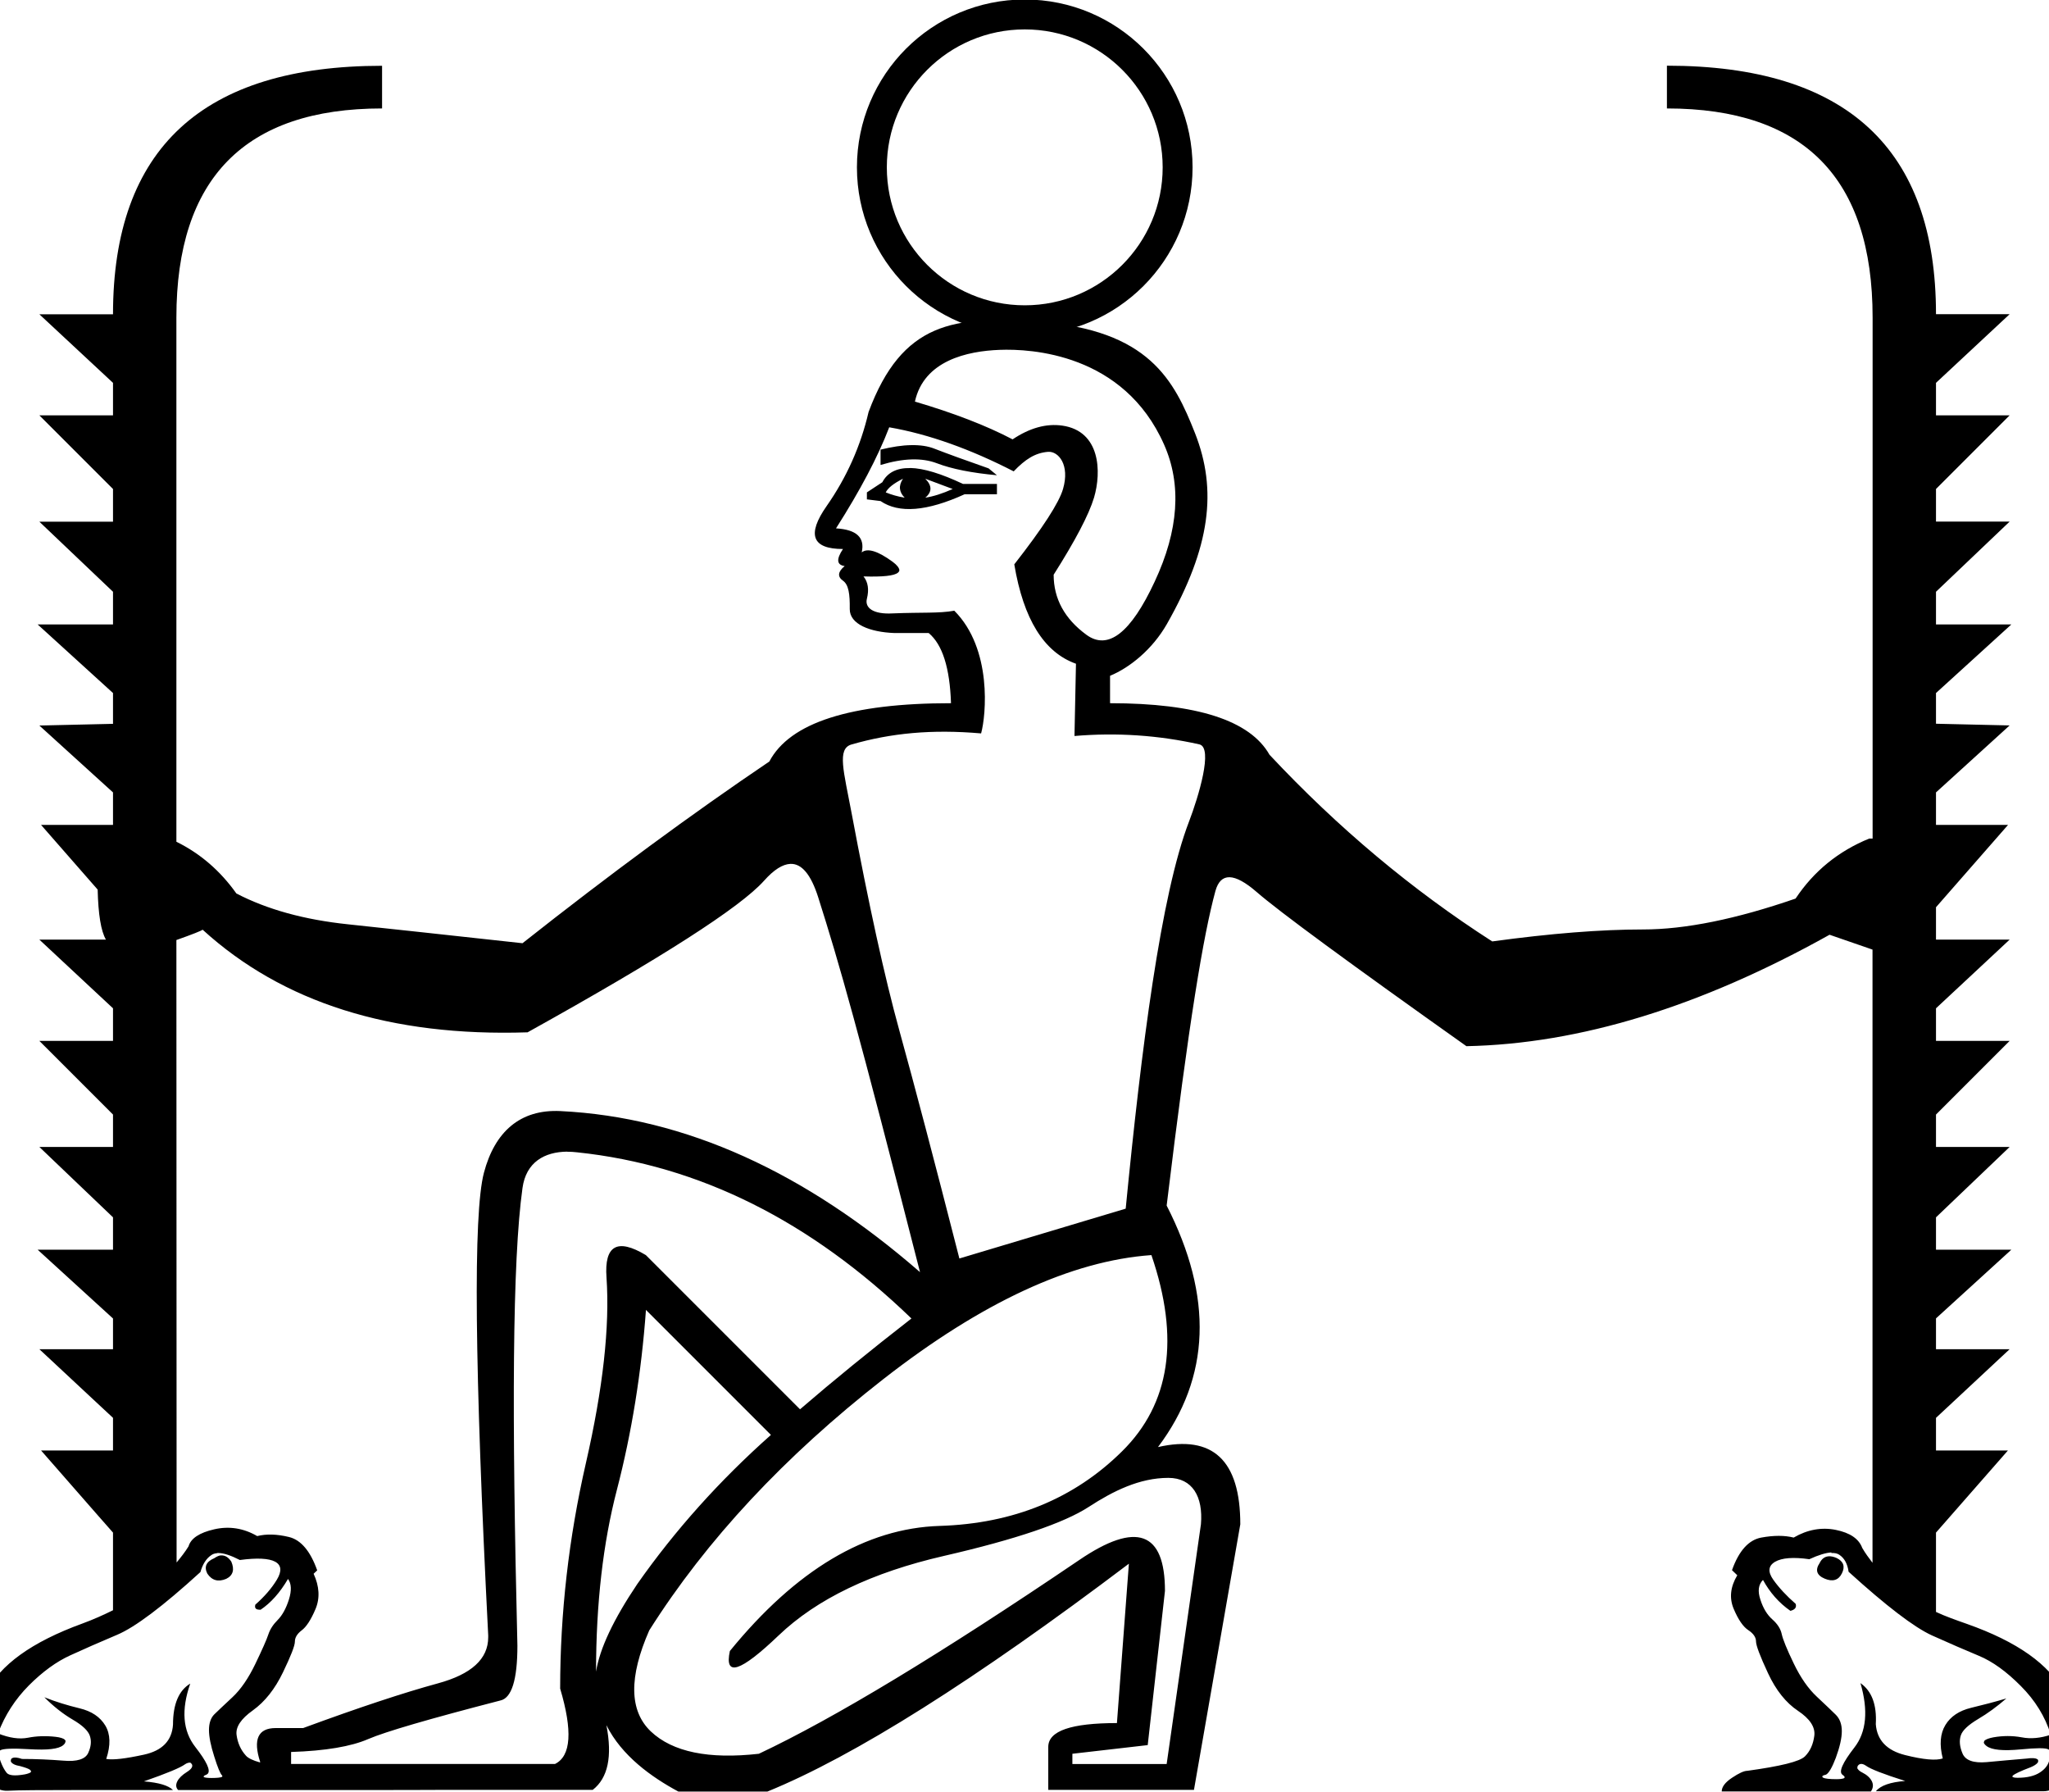
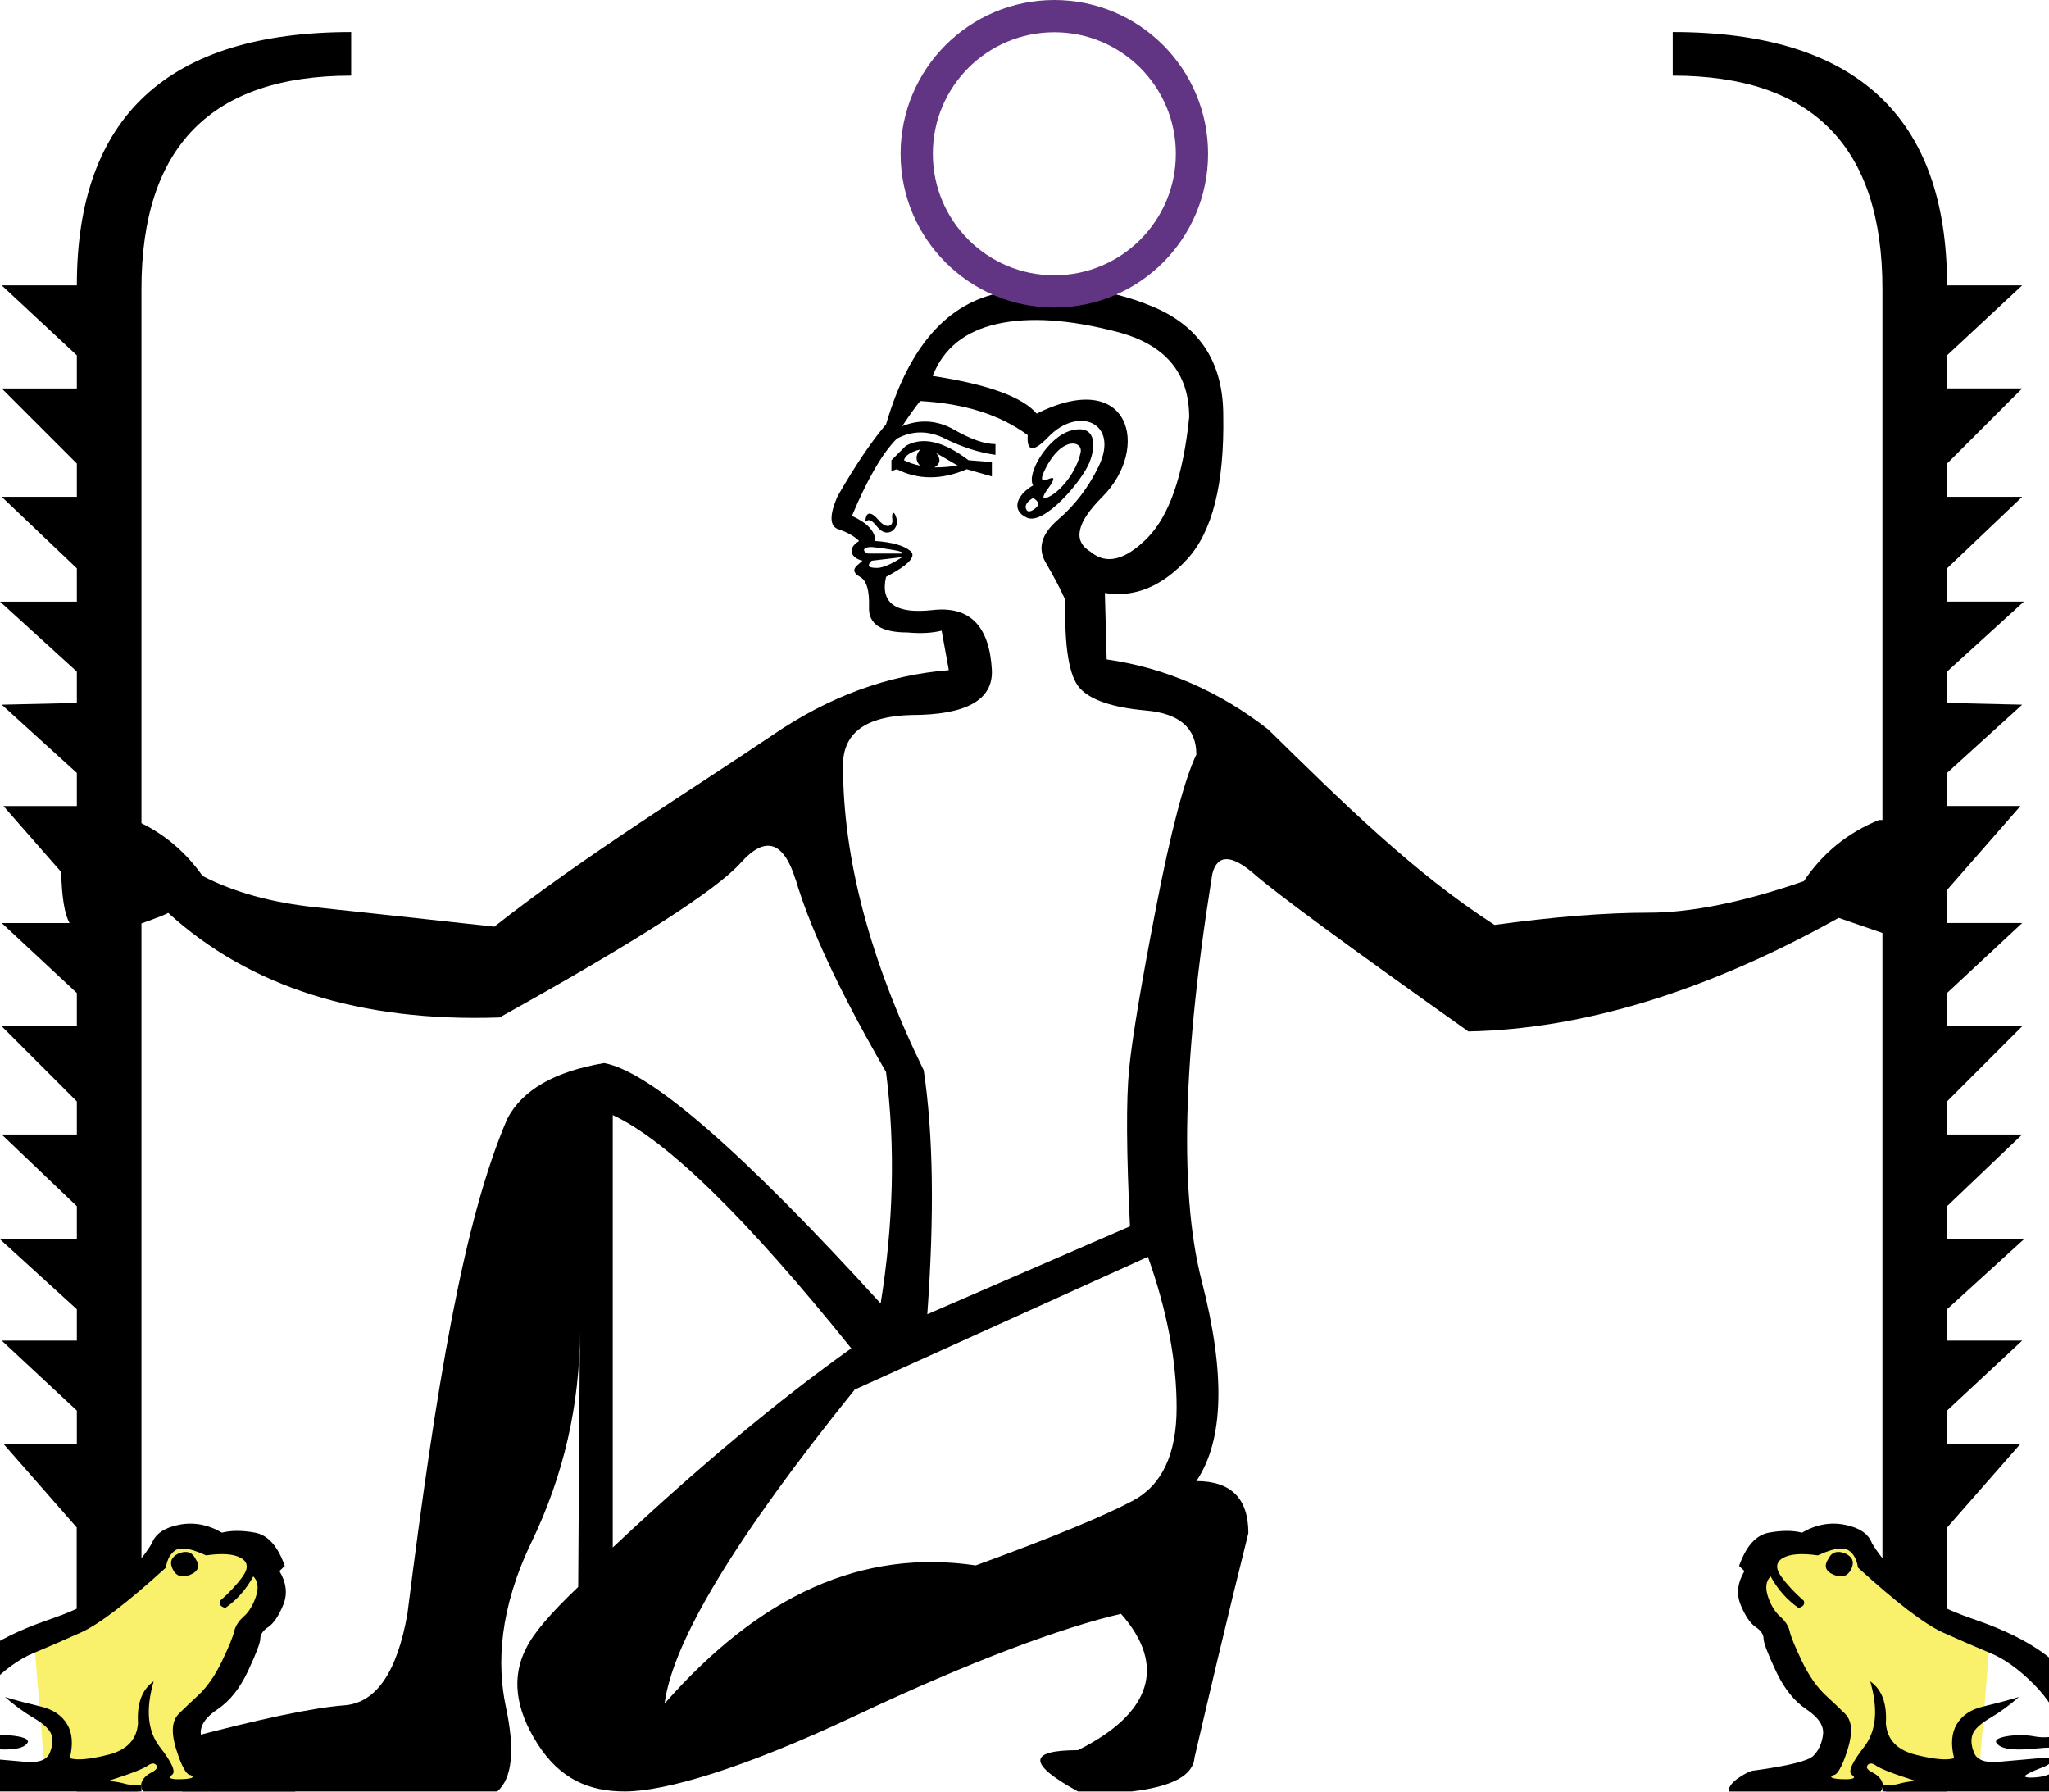
- <svg xmlns="http://www.w3.org/2000/svg" width="20.561" height="17.973" version="1.1" id="svg1">
+ <svg xmlns="http://www.w3.org/2000/svg" xmlns:xlink="http://www.w3.org/1999/xlink" width="1143.992" height="1000" version="1.1" id="svg1">
  <defs id="defs1" />
-   <path style="fill:#000000;stroke:none;stroke-width:1" d="m 3.834,0.66 c -1.799,0 -2.7,0.831 -2.7,2.493 H 0.395 L 1.134,3.841 V 4.167 H 0.395 L 1.134,4.906 V 5.234 H 0.395 L 1.134,5.937 V 6.265 H 0.378 L 1.134,6.953 V 7.262 L 0.395,7.279 1.134,7.95 V 8.276 H 0.412 L 0.98,8.925 c 0.006,0.249 0.033,0.416 0.083,0.502 H 0.395 L 1.134,10.116 v 0.327 H 0.395 l 0.739,0.739 v 0.325 H 0.395 l 0.739,0.706 v 0.325 H 0.378 L 1.134,13.228 V 13.536 H 0.395 l 0.739,0.689 v 0.327 H 0.412 l 0.568,0.649 0.154,0.175 v 0.779 c -0.097,0.048 -0.197,0.093 -0.309,0.134 -0.505,0.184 -0.827,0.415 -0.965,0.696 -0.138,0.281 -0.165,0.516 -0.085,0.706 0.08,0.189 0.181,0.28 0.301,0.275 0.12,-0.006 0.341,-0.007 0.662,-0.007 H 1.736 c -0.046,-0.046 -0.142,-0.075 -0.292,-0.087 0.229,-0.08 0.366,-0.137 0.412,-0.171 0.017,-0.012 0.035,-0.017 0.047,-0.017 8.761e-4,7.3e-5 0.005,-1.48e-4 0.006,0 l 0.002,0.002 h 0.002 c 0.004,0.003 0.01,0.011 0.013,0.015 0.011,0.023 -0.005,0.048 -0.051,0.077 -0.046,0.029 -0.079,0.06 -0.096,0.094 -0.017,0.034 -0.014,0.064 0.009,0.087 6.01,0 -0.923,-0.002 4.16,-0.002 0.153,-0.119 0.198,-0.335 0.137,-0.649 0.153,0.307 0.452,0.521 0.722,0.666 h 0.894 c 0.871,-0.355 2.08,-1.117 3.627,-2.286 l -0.12,1.599 c -0.458,0 -0.689,0.078 -0.689,0.239 v 0.431 h 1.462 l 0.465,-2.664 c 0,-0.642 -0.276,-0.901 -0.826,-0.775 0.527,-0.699 0.556,-1.506 0.087,-2.423 0.226,-1.869 0.369,-2.713 0.489,-3.155 0.052,-0.189 0.19,-0.185 0.414,0.009 0.224,0.195 0.925,0.71 2.105,1.547 1.135,-0.023 2.349,-0.395 3.644,-1.118 l 0.431,0.149 v 6.152 c -0.037,-0.048 -0.073,-0.097 -0.103,-0.149 -0.034,-0.092 -0.122,-0.152 -0.265,-0.181 -0.143,-0.029 -0.286,-0.003 -0.423,0.077 -0.092,-0.023 -0.199,-0.023 -0.325,0 -0.126,0.023 -0.225,0.132 -0.294,0.327 l 0.053,0.051 c -0.069,0.115 -0.082,0.228 -0.036,0.337 0.046,0.109 0.095,0.18 0.147,0.214 0.052,0.034 0.077,0.073 0.077,0.113 0,0.04 0.04,0.146 0.12,0.318 0.08,0.172 0.181,0.298 0.301,0.378 0.12,0.08 0.175,0.164 0.164,0.25 -0.011,0.086 -0.042,0.155 -0.094,0.207 -0.052,0.052 -0.245,0.099 -0.578,0.145 -0.034,0 -0.085,0.024 -0.154,0.07 -0.069,0.046 -0.103,0.091 -0.103,0.137 h 0.156 1.341 c 0.023,-0.034 0.026,-0.069 0.009,-0.103 -0.017,-0.034 -0.05,-0.064 -0.096,-0.087 -0.023,-0.011 -0.038,-0.024 -0.045,-0.036 l -0.002,-0.002 -0.002,-0.002 v -0.002 -0.002 -0.002 -0.002 -0.002 -0.002 -0.002 c 5.42e-4,-0.002 0.003,-0.01 0.004,-0.013 l 0.002,-0.002 c 0.017,-0.023 0.045,-0.023 0.079,0 0.046,0.034 0.177,0.085 0.395,0.154 -0.149,0.011 -0.248,0.046 -0.294,0.103 h 1.274 0.405 c 0.12,0 0.221,-0.095 0.301,-0.284 0.08,-0.189 0.049,-0.424 -0.094,-0.706 -0.143,-0.281 -0.468,-0.511 -0.973,-0.689 -0.105,-0.037 -0.219,-0.077 -0.31,-0.12 V 15.376 l 0.722,-0.824 h -0.722 v -0.327 l 0.739,-0.689 h -0.739 v -0.309 l 0.756,-0.689 h -0.756 v -0.325 l 0.739,-0.706 h -0.739 v -0.325 l 0.739,-0.739 h -0.739 V 10.116 l 0.739,-0.689 h -0.739 V 9.102 L 20.15,8.276 H 19.427 V 7.95 l 0.739,-0.672 -0.739,-0.017 V 6.953 L 20.183,6.265 H 19.427 V 5.937 l 0.739,-0.704 h -0.739 V 4.906 l 0.739,-0.739 h -0.739 V 3.841 l 0.739,-0.689 h -0.739 c 0,-1.662 -0.9,-2.493 -2.7,-2.493 v 0.429 c 1.375,0 2.064,0.699 2.064,2.098 v 5.227 h -0.034 c -0.309,0.126 -0.556,0.327 -0.739,0.602 -0.596,0.206 -1.107,0.31 -1.531,0.31 -0.424,0 -0.928,0.04 -1.513,0.12 C 14.172,8.93 13.426,8.306 12.739,7.572 12.544,7.228 12.011,7.055 11.139,7.055 V 6.78 C 11.338,6.698 11.564,6.514 11.708,6.263 12.149,5.487 12.215,4.915 11.992,4.347 11.782,3.815 11.53,3.309 10.419,3.228 9.575,3.166 9.053,3.229 8.716,4.133 8.636,4.477 8.495,4.791 8.295,5.077 c -0.201,0.287 -0.146,0.431 0.164,0.431 -0.069,0.103 -0.063,0.16 0.017,0.171 -0.069,0.057 -0.074,0.107 -0.017,0.147 0.057,0.04 0.07,0.135 0.068,0.284 -0.002,0.153 0.204,0.232 0.448,0.241 h 0.344 c 0.138,0.115 0.212,0.348 0.224,0.704 -1.009,0 -1.617,0.195 -1.823,0.585 C 6.94,8.167 6.114,8.775 5.243,9.463 4.51,9.383 3.925,9.319 3.49,9.273 3.054,9.227 2.682,9.125 2.372,8.964 2.211,8.737 2.01,8.563 1.77,8.445 v -5.259 c 0,-1.398 0.689,-2.098 2.064,-2.098 z m 6.197,2.85 c 0.313,-0.012 1.245,0.035 1.65,0.95 0.178,0.401 0.147,0.86 -0.094,1.375 C 11.347,6.351 11.118,6.528 10.901,6.368 10.683,6.208 10.573,6.007 10.573,5.766 10.791,5.422 10.926,5.165 10.978,4.993 11.055,4.733 11.042,4.325 10.66,4.27 10.499,4.247 10.333,4.293 10.161,4.408 9.898,4.27 9.571,4.144 9.181,4.029 9.271,3.617 9.707,3.522 10.031,3.51 Z M 8.923,4.287 c 0.401,0.069 0.825,0.224 1.249,0.442 0.116,-0.121 0.215,-0.186 0.346,-0.196 0.102,-0.007 0.22,0.129 0.149,0.373 -0.04,0.138 -0.203,0.39 -0.489,0.756 0.092,0.55 0.298,0.883 0.619,0.997 l -0.015,0.725 c 0.425,-0.036 0.842,-0.008 1.253,0.084 0.142,0.032 -0.009,0.527 -0.103,0.773 -0.284,0.737 -0.479,2.279 -0.636,3.885 L 9.627,12.626 C 9.375,11.64 9.174,10.878 9.025,10.34 8.876,9.801 8.717,9.072 8.545,8.155 8.467,7.738 8.396,7.511 8.545,7.469 8.941,7.355 9.35,7.315 9.845,7.358 9.895,7.179 9.959,6.51 9.576,6.127 9.421,6.155 9.255,6.142 8.957,6.154 8.762,6.165 8.676,6.098 8.699,6.007 8.722,5.915 8.711,5.84 8.665,5.783 c 0.193,0.006 0.309,-0.006 0.346,-0.038 9.206e-4,-9.081e-4 0.005,-0.005 0.006,-0.006 0.001,-0.002 0.005,-0.007 0.006,-0.009 6.38e-4,-0.002 0.002,-0.007 0.002,-0.009 C 9.024,5.699 9.001,5.668 8.957,5.636 8.808,5.527 8.704,5.496 8.647,5.542 8.681,5.393 8.595,5.313 8.389,5.301 8.63,4.923 8.809,4.585 8.923,4.287 Z m 0.22,0.179 c -0.09,0.001 -0.192,0.017 -0.307,0.045 v 0.154 c 0.229,-0.069 0.417,-0.074 0.566,-0.017 0.149,0.057 0.35,0.097 0.602,0.12 L 9.92,4.699 C 9.691,4.619 9.51,4.553 9.378,4.502 9.313,4.476 9.234,4.464 9.143,4.466 Z m -0.009,0.23 C 8.999,4.693 8.905,4.741 8.854,4.838 L 8.699,4.94 v 0.07 l 0.137,0.017 C 9.02,5.153 9.301,5.131 9.679,4.959 h 0.325 V 4.855 H 9.663 C 9.445,4.752 9.269,4.698 9.134,4.695 Z M 9.061,4.803 c -0.046,0.069 -0.04,0.133 0.017,0.19 -0.069,-0.011 -0.133,-0.03 -0.19,-0.053 0.023,-0.046 0.081,-0.091 0.173,-0.137 z m 0.224,0 0.275,0.103 c -0.103,0.046 -0.194,0.075 -0.275,0.087 0.069,-0.057 0.069,-0.121 0,-0.19 z M 7.932,8.667 c 0.113,-0.004 0.205,0.107 0.277,0.331 0.216,0.68 0.392,1.293 1.023,3.765 -1.146,-0.997 -2.349,-1.555 -3.61,-1.616 -0.401,-0.019 -0.657,0.206 -0.766,0.619 -0.109,0.413 -0.094,1.959 0.043,4.641 v 0.019 c 0,0.218 -0.168,0.371 -0.506,0.463 -0.338,0.092 -0.789,0.241 -1.351,0.448 h -0.275 c -0.178,0 -0.23,0.114 -0.156,0.341 v 0.002 h -0.002 v 0.002 c -0.072,-0.02 -0.119,-0.043 -0.141,-0.068 -0.052,-0.057 -0.083,-0.127 -0.094,-0.207 -0.011,-0.08 0.043,-0.162 0.164,-0.248 0.12,-0.086 0.221,-0.214 0.301,-0.38 0.08,-0.166 0.12,-0.268 0.12,-0.309 0,-0.04 0.022,-0.078 0.068,-0.113 0.046,-0.034 0.093,-0.105 0.139,-0.214 0.046,-0.109 0.039,-0.228 -0.019,-0.354 l 0.036,-0.034 c -0.069,-0.195 -0.164,-0.306 -0.284,-0.335 -0.12,-0.029 -0.226,-0.032 -0.318,-0.009 -0.138,-0.08 -0.282,-0.102 -0.431,-0.068 -0.149,0.034 -0.235,0.091 -0.258,0.171 -0.035,0.057 -0.077,0.11 -0.12,0.162 v -0.702 l -0.002,-5.543 c 0.164,-0.058 0.251,-0.093 0.262,-0.103 h 0.002 C 2.835,10.058 3.921,10.402 5.294,10.357 6.635,9.612 7.428,9.104 7.668,8.835 7.766,8.725 7.854,8.67 7.932,8.667 Z M 5.693,11.555 c 0.033,-3.23e-4 0.065,0.002 0.1,0.006 1.227,0.129 2.344,0.693 3.353,1.667 -0.413,0.321 -0.785,0.624 -1.118,0.911 l -1.547,-1.547 c -0.287,-0.172 -0.418,-0.097 -0.395,0.224 0.034,0.493 -0.035,1.114 -0.207,1.864 -0.172,0.751 -0.258,1.505 -0.258,2.261 0.126,0.424 0.11,0.676 -0.051,0.756 h -2.649 v -0.12 c 0.344,-0.011 0.603,-0.055 0.775,-0.13 0.172,-0.074 0.612,-0.202 1.323,-0.386 0.115,-0.023 0.173,-0.207 0.173,-0.551 -0.057,-2.327 -0.051,-3.858 0.051,-4.591 0.036,-0.26 0.221,-0.363 0.45,-0.365 z m 5.861,1.037 c 0.287,0.837 0.188,1.492 -0.294,1.968 -0.481,0.476 -1.091,0.726 -1.831,0.749 -0.739,0.023 -1.441,0.441 -2.105,1.255 -0.057,0.264 0.105,0.211 0.489,-0.156 0.384,-0.367 0.937,-0.632 1.659,-0.798 0.722,-0.166 1.206,-0.331 1.452,-0.491 0.246,-0.16 0.511,-0.292 0.8,-0.292 0.243,0 0.35,0.19 0.327,0.465 l -0.344,2.406 h -0.946 v -0.103 l 0.756,-0.087 0.173,-1.547 c 0,-0.596 -0.287,-0.7 -0.86,-0.31 -1.387,0.94 -2.459,1.588 -3.215,1.944 -0.504,0.057 -0.866,-0.018 -1.084,-0.224 C 6.314,17.164 6.309,16.826 6.515,16.357 7.088,15.451 7.872,14.611 8.863,13.837 9.854,13.064 10.751,12.649 11.553,12.592 Z M 6.481,13.141 7.736,14.396 c -0.516,0.458 -0.963,0.957 -1.341,1.496 -0.239,0.355 -0.377,0.648 -0.414,0.879 6.272e-4,-0.686 0.071,-1.293 0.209,-1.823 0.149,-0.573 0.246,-1.176 0.292,-1.806 z m -4.299,2.44 c 0.004,-3.93e-4 0.007,-4.8e-5 0.011,0 0.053,7e-4 0.124,0.024 0.214,0.07 0.172,-0.023 0.291,-0.017 0.354,0.017 0.063,0.034 0.069,0.095 0.017,0.181 -0.052,0.086 -0.125,0.17 -0.216,0.25 -0.003,0.009 -0.003,0.02 -0.002,0.026 v 0.002 l 0.002,0.002 v 0.002 l 0.002,0.002 v 0.002 l 0.002,0.002 0.002,0.002 0.002,0.002 c 0.009,0.007 0.025,0.009 0.045,0.009 0.103,-0.069 0.194,-0.171 0.275,-0.309 0.034,0.046 0.038,0.115 0.009,0.207 -0.029,0.091 -0.067,0.159 -0.113,0.205 -0.046,0.046 -0.077,0.095 -0.094,0.147 -0.017,0.052 -0.061,0.15 -0.13,0.294 -0.069,0.143 -0.145,0.255 -0.231,0.335 -0.086,0.08 -0.146,0.137 -0.181,0.171 -0.034,0.034 -0.053,0.087 -0.053,0.156 0,0.069 0.018,0.158 0.053,0.267 0.034,0.109 0.06,0.171 0.077,0.188 l 0.002,0.002 v 0.002 l 0.002,0.002 v 0.002 0.002 0.002 l -0.002,0.002 -0.002,0.002 c -0.013,0.007 -0.05,0.011 -0.103,0.011 -0.038,0 -0.062,-0.003 -0.073,-0.007 h -0.002 l -0.002,-0.002 h -0.002 v -0.002 l -0.002,-0.002 v -0.002 h 0.002 v -0.002 -0.002 l 0.002,-0.002 0.002,-0.002 c 0.006,-0.004 0.015,-0.007 0.024,-0.011 l 0.002,-0.002 c 0.003,-0.002 0.008,-0.004 0.009,-0.006 0.032,-0.033 -0.01,-0.123 -0.124,-0.269 -0.126,-0.161 -0.143,-0.372 -0.051,-0.636 -0.115,0.069 -0.173,0.206 -0.173,0.412 -0.011,0.161 -0.108,0.261 -0.292,0.301 -0.184,0.04 -0.309,0.055 -0.378,0.043 0.046,-0.138 0.042,-0.249 -0.009,-0.335 C 1.005,17.226 0.92,17.168 0.799,17.139 0.679,17.11 0.56,17.074 0.445,17.028 c 0.092,0.092 0.187,0.167 0.284,0.224 0.098,0.057 0.156,0.112 0.173,0.164 0.017,0.052 0.012,0.108 -0.017,0.171 -0.029,0.063 -0.113,0.089 -0.25,0.077 -0.138,-0.011 -0.276,-0.017 -0.414,-0.017 -0.047,-0.016 -0.078,-0.018 -0.096,-0.009 h -0.002 l -0.002,0.002 h -0.002 l -0.002,0.002 -0.002,0.002 v 0.002 l -0.002,0.002 -0.002,0.002 v 0.002 c -2.4089e-4,8.46e-4 -0.002,0.005 -0.002,0.006 v 0.002 0.002 0.002 0.002 c 5.603e-5,4.14e-4 3.712e-5,0.004 0,0.006 v 0.002 l 0.002,0.002 c 0.01,0.018 0.041,0.035 0.092,0.043 0.051,0.014 0.085,0.026 0.1,0.038 v 0.002 l 0.002,0.002 0.002,0.002 h 0.002 v 0.002 h 0.002 v 0.002 0.004 0.002 0.002 l -0.002,0.004 c -6.4424e-4,7.22e-4 -0.003,0.003 -0.004,0.004 -0.01,0.006 -0.031,0.014 -0.058,0.019 -0.098,0.017 -0.158,0.012 -0.181,-0.017 -0.023,-0.029 -0.043,-0.067 -0.06,-0.113 -0.017,-0.046 -0.021,-0.079 -0.009,-0.102 l 0.002,-0.004 v -0.002 H 0.001 v -0.002 l 0.002,-0.002 c 0.029,-0.017 0.127,-0.021 0.288,-0.011 0.184,0.011 0.298,-0.001 0.344,-0.041 0.009,-0.007 0.015,-0.016 0.019,-0.023 v -0.002 -0.002 l 0.002,-0.002 v -0.002 -0.002 -0.002 l 0.002,-0.002 v -0.002 -0.002 c -2.4646e-4,-9.18e-4 -0.001,-0.005 -0.002,-0.006 l -0.002,-0.002 -0.002,-0.002 -0.002,-0.002 v -0.002 c -0.014,-0.012 -0.046,-0.023 -0.092,-0.028 -0.098,-0.011 -0.191,-0.008 -0.277,0.009 -0.086,0.017 -0.186,0.003 -0.301,-0.043 0.069,-0.184 0.173,-0.344 0.31,-0.482 0.138,-0.138 0.276,-0.238 0.414,-0.301 0.138,-0.063 0.294,-0.132 0.472,-0.207 0.178,-0.075 0.457,-0.284 0.835,-0.629 0.023,-0.08 0.059,-0.137 0.111,-0.171 0.013,-0.009 0.029,-0.015 0.047,-0.017 0.003,-4.04e-4 0.007,-0.001 0.011,-0.002 z m 16.195,0 c 0.033,-0.002 0.06,0.004 0.079,0.017 0.052,0.034 0.083,0.091 0.094,0.171 0.379,0.344 0.658,0.557 0.835,0.638 0.178,0.08 0.335,0.148 0.472,0.205 0.138,0.057 0.278,0.159 0.421,0.303 0.143,0.143 0.244,0.306 0.301,0.489 -0.103,0.034 -0.2,0.044 -0.292,0.026 -0.092,-0.017 -0.187,-0.017 -0.284,0 -0.043,0.008 -0.074,0.02 -0.088,0.032 -7.17e-4,8.97e-4 -0.003,0.005 -0.004,0.006 -4.26e-4,9.42e-4 -0.002,0.005 -0.002,0.006 v 0.002 l -0.002,0.002 v 0.002 c 2.35e-4,0.002 0.001,0.007 0.002,0.009 v 0.002 l 0.002,0.002 c 0.004,0.007 0.013,0.017 0.023,0.024 0.052,0.04 0.166,0.051 0.344,0.034 0.156,-0.015 0.248,-0.016 0.277,0 l 0.002,0.002 h 0.002 v 0.002 h 0.002 v 0.002 h 0.002 v 0.002 0.002 c 0.011,0.023 0.011,0.056 0,0.102 -0.011,0.046 -0.042,0.086 -0.094,0.12 -0.052,0.034 -0.126,0.053 -0.224,0.053 -0.021,0 -0.035,-0.002 -0.043,-0.006 h -0.002 l -0.002,-0.002 h -0.002 v -0.002 h -0.002 v -0.002 -0.002 -0.002 l 0.002,-0.002 v -0.002 l 0.002,-0.002 c 0.018,-0.017 0.079,-0.046 0.177,-0.083 0.035,-0.014 0.06,-0.031 0.071,-0.045 0.001,-0.002 0.003,-0.006 0.004,-0.007 l 0.002,-0.002 v -0.002 -0.002 -0.002 -0.002 -0.002 c -6e-5,-3.58e-4 -3.8e-5,-0.004 0,-0.006 v -0.002 l -0.002,-0.002 v -0.002 l -0.002,-0.002 -0.002,-0.002 -0.002,-0.002 h -0.002 c -0.016,-0.011 -0.052,-0.014 -0.103,-0.006 -0.138,0.011 -0.273,0.024 -0.405,0.036 -0.132,0.011 -0.212,-0.018 -0.241,-0.087 -0.029,-0.069 -0.034,-0.129 -0.017,-0.181 0.017,-0.052 0.076,-0.106 0.173,-0.164 0.097,-0.057 0.192,-0.127 0.284,-0.207 -0.115,0.034 -0.233,0.065 -0.354,0.094 -0.12,0.029 -0.206,0.087 -0.258,0.173 -0.052,0.086 -0.061,0.197 -0.026,0.335 -0.069,0.023 -0.195,0.012 -0.378,-0.034 -0.184,-0.046 -0.282,-0.15 -0.294,-0.31 0.011,-0.195 -0.04,-0.332 -0.154,-0.412 0.08,0.275 0.06,0.49 -0.06,0.645 -0.12,0.155 -0.161,0.246 -0.12,0.275 0.007,0.005 0.014,0.011 0.017,0.015 l 0.002,0.002 v 0.002 l 0.002,0.002 v 0.002 0.002 0.002 l -0.002,0.002 v 0.002 l -0.002,0.002 h -0.002 l -0.002,0.002 c -0.012,0.005 -0.038,0.009 -0.073,0.009 -0.071,0 -0.118,-0.006 -0.135,-0.015 v -0.002 h -0.002 l -0.002,-0.002 -0.002,-0.002 v -0.002 l -0.002,-0.002 v -0.002 -0.002 h 0.002 v -0.002 -0.002 h 0.002 l 0.002,-0.002 c 0.005,-0.003 0.016,-0.007 0.026,-0.009 9.08e-4,-2.8e-4 0.005,-0.002 0.006,-0.002 0.027,-0.014 0.061,-0.071 0.098,-0.169 0.04,-0.109 0.06,-0.198 0.06,-0.267 0,-0.069 -0.02,-0.124 -0.06,-0.164 -0.04,-0.04 -0.104,-0.1 -0.19,-0.181 -0.086,-0.08 -0.164,-0.191 -0.233,-0.335 -0.069,-0.143 -0.109,-0.242 -0.12,-0.294 -0.011,-0.052 -0.042,-0.101 -0.094,-0.147 -0.052,-0.046 -0.092,-0.111 -0.12,-0.198 -0.029,-0.086 -0.02,-0.152 0.026,-0.198 0.069,0.126 0.16,0.23 0.275,0.31 0.046,-0.011 0.064,-0.035 0.053,-0.07 -0.092,-0.08 -0.167,-0.161 -0.224,-0.241 -0.057,-0.08 -0.052,-0.14 0.017,-0.181 0.069,-0.04 0.184,-0.049 0.344,-0.026 0.093,-0.043 0.167,-0.065 0.222,-0.068 z m -16.165,0.024 c -0.02,0.003 -0.039,0.013 -0.062,0.028 -0.08,0.034 -0.104,0.085 -0.07,0.154 0.046,0.069 0.11,0.087 0.19,0.053 0.069,-0.034 0.085,-0.093 0.051,-0.173 -0.029,-0.043 -0.062,-0.064 -0.1,-0.062 -0.002,10e-5 -0.007,-2.6e-5 -0.009,0 z m 16.137,0.009 c -0.039,0.003 -0.069,0.025 -0.09,0.068 -0.046,0.069 -0.03,0.122 0.051,0.156 0.08,0.034 0.139,0.016 0.173,-0.053 0.034,-0.069 0.016,-0.12 -0.053,-0.154 -0.03,-0.013 -0.057,-0.019 -0.081,-0.017 z" id="path1" />
-   <circle style="fill:none;stroke:#000000;stroke-width:0.3;stroke-dasharray:none" id="path3" cx="10.283" cy="1.679" r="1.534" />
+   <path style="fill:#000000;stroke:none;stroke-width:55.64" d="M 196.06,17.887 C 93.98,17.887 42.904,65.024 42.904,159.302 H 0.961 L 42.904,198.364 v 18.465 H 0.961 l 41.943,41.945 v 18.57 H 0.961 L 42.904,317.259 v 18.572 H 0 l 42.904,39.062 v 17.503 L 0.961,393.358 42.904,431.459 v 18.465 H 1.922 l 32.231,36.822 c 0.356,14.141 1.891,23.588 4.696,28.497 H 0.961 L 42.904,554.304 V 572.874 H 0.961 L 42.904,614.819 v 18.465 H 0.961 L 42.904,673.306 v 18.463 H 0 l 42.904,39.064 v 17.503 H 0.961 L 42.904,787.398 V 805.968 H 1.922 L 42.904,852.717 V 1000 H 78.98 V 515.454 c 9.275,-3.292 14.219,-5.284 14.835,-5.87 h 0.105 c 45.488,41.443 107.092,60.976 184.962,58.38 76.073,-42.263 121.036,-71.064 134.69,-86.344 13.654,-15.28 23.805,-12.17 30.632,9.286 l 5.183,-47.857 -17.785,-32.907 c -44.213,29.909 -106.187,68.114 -155.602,107.126 -41.612,-4.551 -74.762,-8.179 -99.47,-10.78 -24.707,-2.601 -45.843,-8.401 -63.398,-17.503 -9.15,-12.918 -20.545,-22.776 -34.151,-29.456 V 161.224 c 0,-79.324 39.057,-119.003 117.081,-119.003 z" id="path1" />
+   <path style="fill:#000000;stroke:none;stroke-width:1" d="m 640.905,701.567 -163.692,74.108 c -66.264,82.119 -101.648,140.537 -106.151,175.255 53.397,-60.755 110.278,-86.459 173.703,-77.112 42.061,-15.356 71.27,-27.373 87.627,-36.052 16.357,-8.679 24.536,-26.038 24.536,-52.076 0,-26.038 -5.341,-54.079 -16.023,-84.122 z M 576.812,270.941 c -3.92,-6.534 8.269,-27 21.03,-30.544 13.864,-3.851 14.3,7.793 10.515,17.526 -4.016,10.327 -25.337,35.529 -35.051,31.045 -9.407,-4.342 -5.104,-13.106 3.505,-18.026 z m 6.009,-7.511 c -2.003,4.34 -1.168,5.675 2.504,4.006 3.672,-1.669 3.672,-2e-5 0,5.007 -3.672,5.007 -3.672,6.676 0,5.007 7.107,-3.231 15.924,-14.523 18.026,-25.036 1.28,-6.398 -11.06,-9.501 -20.53,11.016 z m -4.006,-32.547 c 52.093,-26.046 63.887,19.234 36.553,46.568 -14.354,14.354 -16.524,24.536 -6.509,30.544 8.679,7.344 19.195,4.84 31.546,-7.511 12.351,-12.351 20.196,-34.884 23.534,-67.598 0,-24.703 -13.353,-40.559 -40.058,-47.569 -26.705,-7.01 -49.071,-8.512 -67.097,-4.507 -18.026,4.006 -30.044,13.687 -36.052,29.042 30.711,4.673 50.073,11.684 58.084,21.031 z m -2.003,47.068 c -3.338,2.003 -4.673,4.006 -4.006,6.009 0.668,2.003 2.337,2.003 5.007,0 2.671,-2.003 2.337,-4.006 -1.001,-6.009 z m -79.115,-15.022 v -6.009 l 8.012,-8.012 c 9.347,-5.341 21.031,-2.671 35.051,8.012 l 13.019,1.001 v 8.012 l -14.02,-4.006 c -14.02,6.009 -27.039,6.009 -39.057,0 z m 7.01,-6.009 c 2.671,1.335 5.675,2.337 9.013,3.004 -2.671,-2.671 -2.671,-5.675 0,-9.013 -5.341,1.335 -8.346,3.338 -9.013,6.009 z m 17.025,4.006 c 4.006,0 8.345,-0.334 13.019,-1.001 l -12.017,-7.01 c 2.671,3.338 2.337,6.009 -1.001,8.012 z m -38.568,30.355 c 0.169,-6.049 3.235,-5.904 7.523,-0.812 4.361,5.177 8.123,3.172 7.511,-0.501 -0.627,-3.763 1.033,-5.883 2.504,0 1.209,4.837 -5.11,11.388 -11.016,4.006 -2.67,-3.338 -4.519,-4.696 -6.522,-2.693 z m 20.542,19.717 -17.025,2.003 c -3.402,3.401 -0.899,4.006 3.004,4.006 4.456,0 11.049,-4.028 14.02,-6.009 z m 0,-2.003 c 0.668,-0.668 -1.002,-1.335 -5.007,-2.003 -4.006,-0.668 -7.511,-1.168 -10.515,-1.502 -6.673,-0.741 -7.19,2.277 -3.505,3.505 z m -28.423,443.644 C 416.739,679.868 372.349,636.472 342.112,622.452 v 241.351 c 47.607,-44.732 91.998,-81.785 133.171,-111.161 z m 155.607,-68.099 c -2.003,-41.393 -2.17,-70.603 -0.5,-87.627 1.669,-17.025 6.676,-47.068 15.022,-90.131 8.346,-43.063 15.856,-71.604 22.533,-85.624 0,-14.688 -9.347,-22.867 -28.041,-24.536 -18.694,-1.669 -31.045,-5.842 -37.054,-12.518 -6.009,-6.676 -8.679,-23.033 -8.012,-49.071 -2.671,-6.009 -6.343,-13.019 -11.016,-21.031 -4.673,-8.012 -2.337,-16.023 7.01,-24.035 9.347,-8.012 16.858,-17.859 22.533,-29.543 11.875,-24.449 -11.198,-34.04 -28.041,-16.524 -8.345,8.679 -12.184,8.345 -11.517,-1.001 -15.356,-11.35 -35.385,-17.692 -60.087,-19.028 -2.671,3.338 -6.009,8.012 -10.015,14.02 10.015,-4.006 19.695,-3.338 29.042,2.003 9.347,5.341 17.025,8.012 23.034,8.012 v 6.009 c -9.347,-1.335 -18.694,-4.34 -28.041,-9.013 -9.347,-4.673 -18.36,-4.673 -27.039,0 -8.012,8.012 -16.357,22.366 -25.036,43.063 8.679,4.006 13.019,8.679 13.019,14.02 9.347,0.668 15.856,2.504 19.528,5.508 3.672,3.004 -0.835,7.845 -13.52,14.521 -3.338,14.688 5.341,20.864 26.038,18.527 20.697,-2.337 31.713,8.846 33.048,33.549 0.668,16.691 -14.354,25.036 -45.065,25.036 -25.37,0.668 -38.055,10.015 -38.055,28.041 0,52.076 15.022,108.825 45.065,170.247 5.341,35.385 6.009,80.784 2.003,136.198 z m 49.071,-215.313 c -19.361,112.163 -22.366,194.115 -9.013,245.857 13.353,51.742 12.351,88.963 -3.005,111.662 19.361,0 29.042,9.681 29.042,29.042 -12.685,50.74 -22.7,93.803 -30.044,125.182 -0.668,10.015 -12.351,16.357 -35.051,19.028 h -30.044 c -28.041,-15.356 -28.041,-23.034 0,-23.034 41.393,-20.697 49.405,-47.402 24.035,-76.11 -32.047,7.344 -83.371,26.205 -147.705,56.582 C 413.844,987.816 370.741,1000 348.867,1000 c -19.944,0 -36.188,-6.843 -48.733,-26.538 -12.545,-19.695 -14.636,-37.555 -6.273,-53.578 3.86,-8.012 13.51,-19.361 28.95,-34.049 l 0.965,-143.208 c 0,41.393 -9.007,80.784 -27.02,118.172 -18.014,37.388 -19.433,68.099 -14.286,92.134 5.147,24.035 3.538,39.724 -4.825,47.068 H 102.014 c -24.344,-7.004 -16.945,-22.538 0,-29.042 42.46,-11.35 72.536,-17.692 90.228,-19.028 17.692,-1.335 29.433,-18.36 35.223,-51.074 16.084,-127.519 31.335,-219.652 55.782,-276.402 8.363,-16.023 26.377,-26.372 54.04,-31.045 25.734,4.673 77.201,49.405 154.401,134.195 7.077,-44.064 8.346,-87.127 3.004,-129.188 -32.047,-55.414 -50.407,-97.809 -55.08,-127.185 l -8.012,-61.089 c 31.379,-21.364 64.093,-33.382 98.143,-36.052 l -4.006,-22.032 c -5.341,1.335 -11.684,1.669 -19.028,1.001 -14.688,0 -21.865,-4.673 -21.531,-14.02 0.334,-9.347 -1.335,-15.022 -5.007,-17.025 -3.672,-2.003 -4.173,-4.173 -1.502,-6.509 2.671,-2.337 3.672,-3.171 3.004,-2.504 -6.243,-1.249 -9.211,-6.691 -2.003,-11.016 -2.671,-2.671 -6.509,-4.84 -11.517,-6.509 -5.007,-1.669 -5.174,-7.845 -0.501,-18.527 10.015,-17.359 19.028,-30.711 27.039,-40.058 12.685,-43.396 34.216,-67.932 64.594,-73.607 30.377,-5.675 58.585,-3.004 84.623,8.012 26.038,11.016 39.057,31.212 39.057,60.588 0.668,38.055 -6.009,64.761 -20.029,80.116 -14.02,15.356 -29.376,21.698 -46.067,19.028 l 1.001,37.054 c 32.714,4.673 62.758,17.692 90.131,39.057 z" id="path1-9" />
+   <path style="fill:#000000;stroke:none;stroke-width:55.64" d="m 933.914,17.882 v 24.334 c 78.023,0 117.081,39.679 117.081,119.003 v 296.491 h -1.92 c -17.555,7.152 -31.542,18.549 -41.945,34.153 -33.81,11.704 -62.82,17.609 -86.877,17.609 -24.057,0 -52.648,2.279 -85.808,6.831 -45.513,-29.259 -85.82,-69.391 -126.441,-109.164 l -34.949,47.695 3.858,32.652 c 2.926,-10.728 10.802,-10.519 23.481,0.535 12.679,11.053 52.459,40.266 119.429,87.73 64.369,-1.301 133.261,-22.434 206.733,-63.396 l 24.44,8.43 V 1000 h 36.075 V 852.711 l 40.984,-46.748 h -40.984 v -18.57 l 41.943,-39.062 h -41.943 v -17.503 l 42.904,-39.062 h -42.904 V 673.301 l 41.943,-40.023 h -41.943 v -18.465 l 41.943,-41.945 h -41.943 v -18.57 l 41.943,-39.062 h -41.943 v -18.465 l 40.984,-46.854 h -40.984 v -18.465 l 41.943,-38.101 -41.943,-0.961 v -17.503 l 42.904,-39.062 h -42.904 v -18.572 l 41.943,-39.916 h -41.943 v -18.57 l 41.943,-41.945 h -41.943 v -18.465 l 41.943,-39.062 h -41.943 c 0,-94.278 -51.075,-141.415 -153.156,-141.415 z" id="path13" />
+   <path style="fill:#f9f06b;stroke:none;stroke-width:1px;stroke-linecap:butt;stroke-linejoin:miter;stroke-opacity:1" d="m 996.106,926.179 -16.585,-40.325 10.406,-21.789 44.264,-4.229 18.777,18.538 57.995,36.885 -6.239,76.936 -92.728,7.83 12.728,-34.172 z" id="path2" />
+   <path id="path3-6" style="fill:#000000;stroke:none;stroke-width:1" d="m 1025.924,866.31 c -2.237,0.153 -3.902,1.401 -5.122,3.842 -2.603,3.904 -1.674,6.905 2.881,8.857 4.556,1.952 7.866,0.916 9.818,-2.988 1.952,-3.904 0.916,-6.798 -2.988,-8.751 -1.709,-0.732 -3.247,-1.052 -4.589,-0.961 z m 25.076,3.521 c -2.125,-2.702 -4.163,-5.519 -5.869,-8.431 -1.952,-5.207 -6.912,-8.618 -15.047,-10.245 -8.135,-1.627 -16.202,-0.18 -24.011,4.375 -5.206,-1.302 -11.304,-1.302 -18.462,0 -7.158,1.302 -12.743,7.506 -16.648,18.569 l 2.988,2.881 c -3.904,6.508 -4.631,12.92 -2.028,19.102 2.603,6.182 5.395,10.213 8.324,12.166 2.928,1.952 4.375,4.125 4.375,6.403 0,2.278 2.275,8.274 6.83,18.035 4.555,9.762 10.241,16.895 17.075,21.45 6.833,4.555 9.935,9.312 9.284,14.193 -0.651,4.881 -2.408,8.81 -5.336,11.739 -2.929,2.929 -13.89,5.614 -32.762,8.217 -1.952,0 -4.846,1.346 -8.751,3.949 -3.904,2.603 -5.869,5.187 -5.869,7.79 h 8.857 76.089 c 1.3,-1.952 1.503,-3.917 0.535,-5.869 -0.976,-1.952 -2.84,-3.607 -5.443,-4.909 -1.282,-0.64 -2.157,-1.387 -2.561,-2.028 l -0.109,-0.109 -0.109,-0.109 v -0.109 -0.109 -0.109 -0.109 -0.109 -0.109 -0.109 c 0.03,-0.137 0.147,-0.55 0.213,-0.747 l 0.109,-0.109 c 0.976,-1.302 2.53,-1.302 4.482,0 2.603,1.952 10.046,4.846 22.41,8.751 -8.46,0.651 -14.045,2.616 -16.648,5.869 h 72.247 22.944 c 6.833,0 12.519,-5.376 17.075,-16.114 4.555,-10.738 2.799,-24.075 -5.336,-40.019 -8.135,-15.944 -26.539,-28.971 -55.172,-39.058 -5.965,-2.101 -12.405,-4.347 -17.608,-6.83 v -45.268 z m -23.476,-5.443 c 1.876,-0.093 3.384,0.229 4.482,0.961 2.929,1.952 4.685,5.156 5.336,9.711 21.475,19.523 37.295,31.622 47.382,36.177 10.087,4.555 18.977,8.378 26.786,11.632 7.809,3.254 15.77,9.047 23.904,17.181 8.135,8.135 13.821,17.334 17.075,27.746 -5.857,1.951 -11.335,2.47 -16.541,1.494 -5.206,-0.976 -10.583,-0.976 -16.114,0 -2.431,0.432 -4.215,1.133 -5.016,1.814 -0.04,0.051 -0.18,0.268 -0.213,0.322 -0.024,0.053 -0.093,0.268 -0.109,0.322 v 0.109 l -0.109,0.109 v 0.109 c 0.014,0.087 0.071,0.393 0.109,0.535 v 0.109 l 0.109,0.109 c 0.251,0.382 0.732,0.96 1.281,1.387 2.929,2.28 9.442,2.897 19.529,1.921 8.826,-0.856 14.086,-0.89 15.687,0 l 0.109,0.109 h 0.109 v 0.109 h 0.109 v 0.109 h 0.109 v 0.109 0.109 c 0.651,1.302 0.651,3.16 0,5.763 -0.651,2.603 -2.407,4.878 -5.336,6.83 -2.929,1.952 -7.168,2.988 -12.699,2.988 -1.21,0 -2.007,-0.131 -2.454,-0.322 h -0.109 l -0.109,-0.109 h -0.109 V 991.726 h -0.109 v -0.109 -0.109 -0.109 l 0.109,-0.109 v -0.109 l 0.109,-0.109 c 1.032,-0.973 4.5,-2.622 10.031,-4.696 1.983,-0.793 3.405,-1.762 4.055,-2.561 0.066,-0.104 0.159,-0.317 0.213,-0.426 l 0.109,-0.109 v -0.109 -0.109 -0.109 -0.109 -0.109 -0.322 -0.109 l -0.109,-0.109 v -0.109 l -0.109,-0.109 -0.109,-0.109 -0.109,-0.109 h -0.109 c -0.915,-0.61 -2.941,-0.799 -5.869,-0.322 -7.809,0.651 -15.46,1.377 -22.944,2.028 -7.484,0.651 -12.033,-1.004 -13.66,-4.909 -1.627,-3.904 -1.937,-7.316 -0.961,-10.245 0.977,-2.929 4.287,-6.031 9.818,-9.284 5.53,-3.253 10.91,-7.185 16.114,-11.739 -6.506,1.952 -13.231,3.709 -20.063,5.336 -6.833,1.627 -11.691,4.937 -14.62,9.818 -2.929,4.881 -3.446,11.186 -1.494,18.995 -3.905,1.301 -11.038,0.682 -21.45,-1.921 -10.412,-2.603 -15.997,-8.497 -16.648,-17.608 0.651,-11.063 -2.243,-18.816 -8.751,-23.371 4.555,15.618 3.418,27.818 -3.415,36.604 -6.833,8.785 -9.108,13.953 -6.83,15.581 0.426,0.306 0.774,0.604 0.961,0.854 l 0.109,0.109 v 0.109 l 0.109,0.109 v 0.109 0.109 0.109 l -0.109,0.109 v 0.109 l -0.109,0.109 h -0.109 l -0.109,0.109 c -0.685,0.311 -2.169,0.535 -4.162,0.535 -4.004,0 -6.694,-0.355 -7.684,-0.854 v -0.109 h -0.109 l -0.109,-0.109 -0.109,-0.109 v -0.109 l -0.109,-0.109 v -0.109 -0.109 h 0.109 v -0.109 -0.109 h 0.109 l 0.109,-0.109 c 0.289,-0.169 0.884,-0.41 1.494,-0.535 0.051,-0.016 0.268,-0.087 0.322,-0.109 1.529,-0.792 3.485,-4.002 5.549,-9.604 2.278,-6.182 3.415,-11.249 3.415,-15.154 0,-3.904 -1.137,-7.006 -3.415,-9.284 -2.278,-2.278 -5.897,-5.69 -10.778,-10.245 -4.881,-4.555 -9.328,-10.861 -13.233,-18.995 -3.904,-8.135 -6.179,-13.719 -6.83,-16.648 -0.651,-2.929 -2.407,-5.721 -5.336,-8.324 -2.929,-2.603 -5.203,-6.324 -6.83,-11.205 -1.627,-4.881 -1.109,-8.602 1.494,-11.205 3.904,7.158 9.073,13.053 15.581,17.608 2.601,-0.651 3.639,-1.996 2.988,-3.949 -5.206,-4.555 -9.446,-9.104 -12.699,-13.66 -3.254,-4.555 -2.944,-7.967 0.961,-10.245 3.904,-2.278 10.418,-2.795 19.529,-1.494 5.287,-2.441 9.466,-3.689 12.593,-3.842 z" />
+   <use x="0" y="0" xlink:href="#path2" id="use2" transform="matrix(-1,0,0,1,1129.969,0)" style="stroke-width:1.018" />
+   <use x="0" y="0" xlink:href="#path3-6" id="use3" transform="matrix(-1,0,0,1,1129.969,0)" style="stroke-width:1.018" />
+   <circle style="fill:none;stroke:#613583;stroke-width:18;stroke-dasharray:none" id="path3" cx="588.655" cy="85.834" r="76.834" />
</svg>
